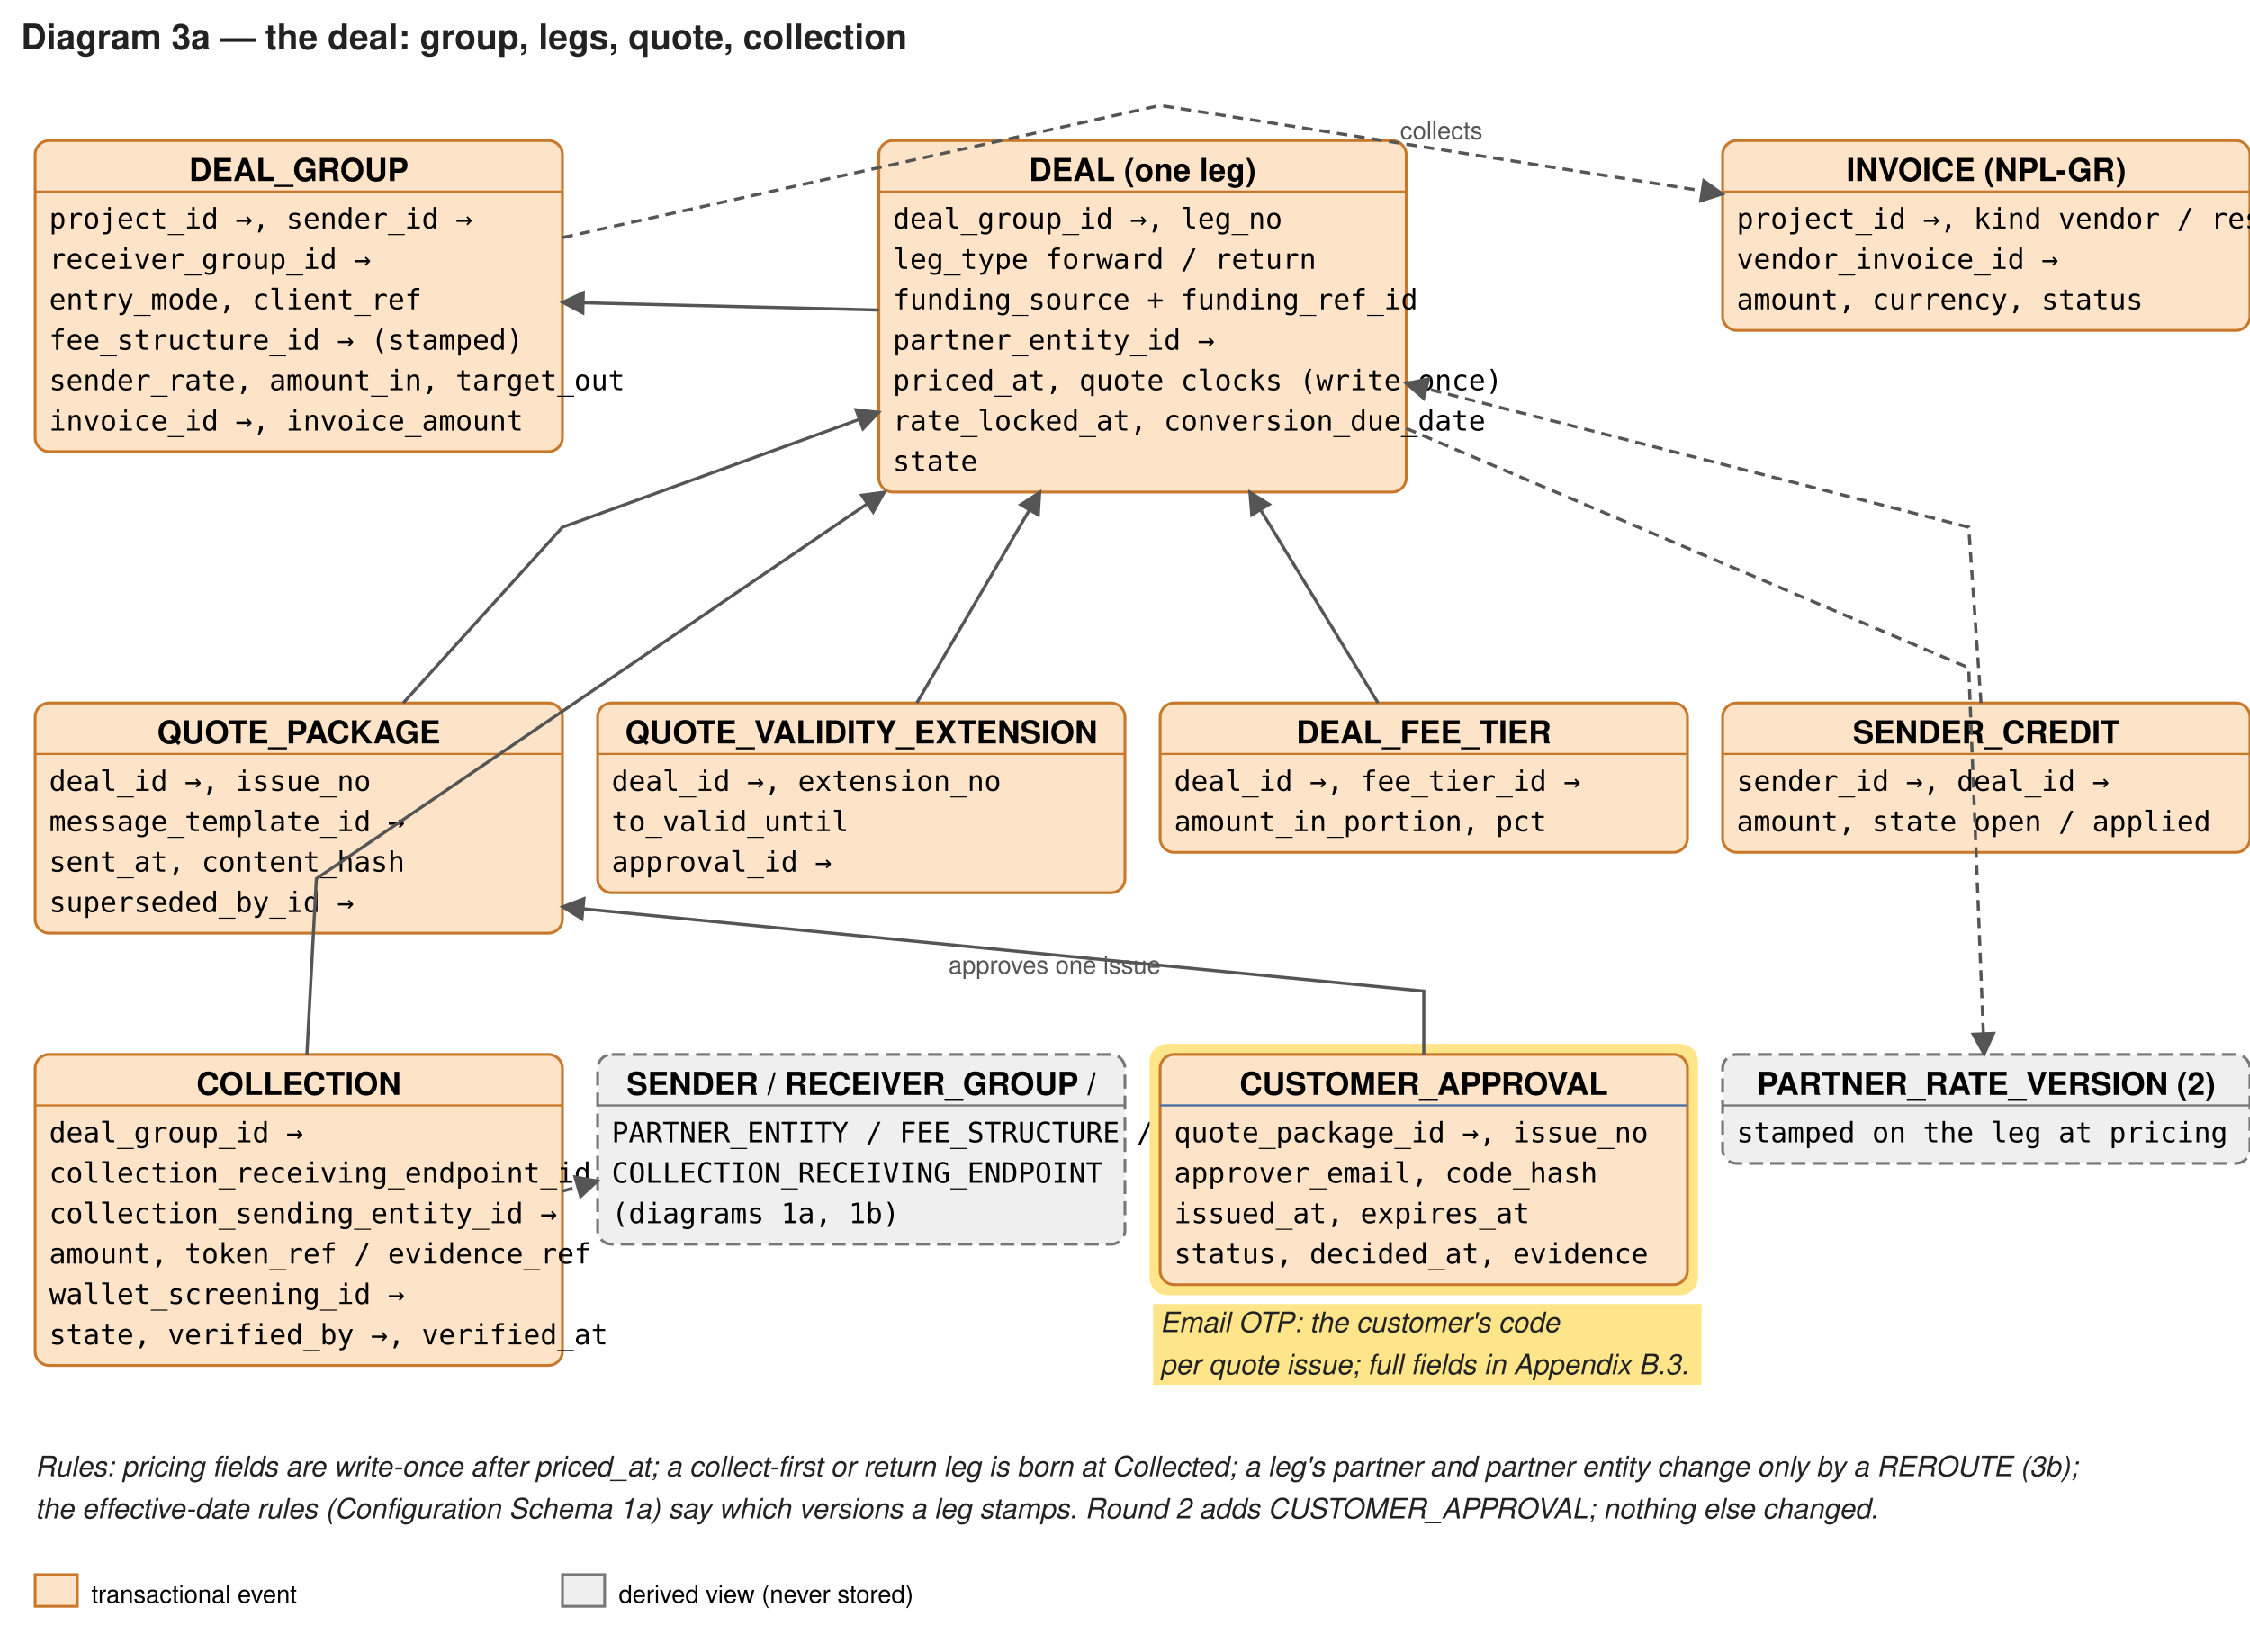
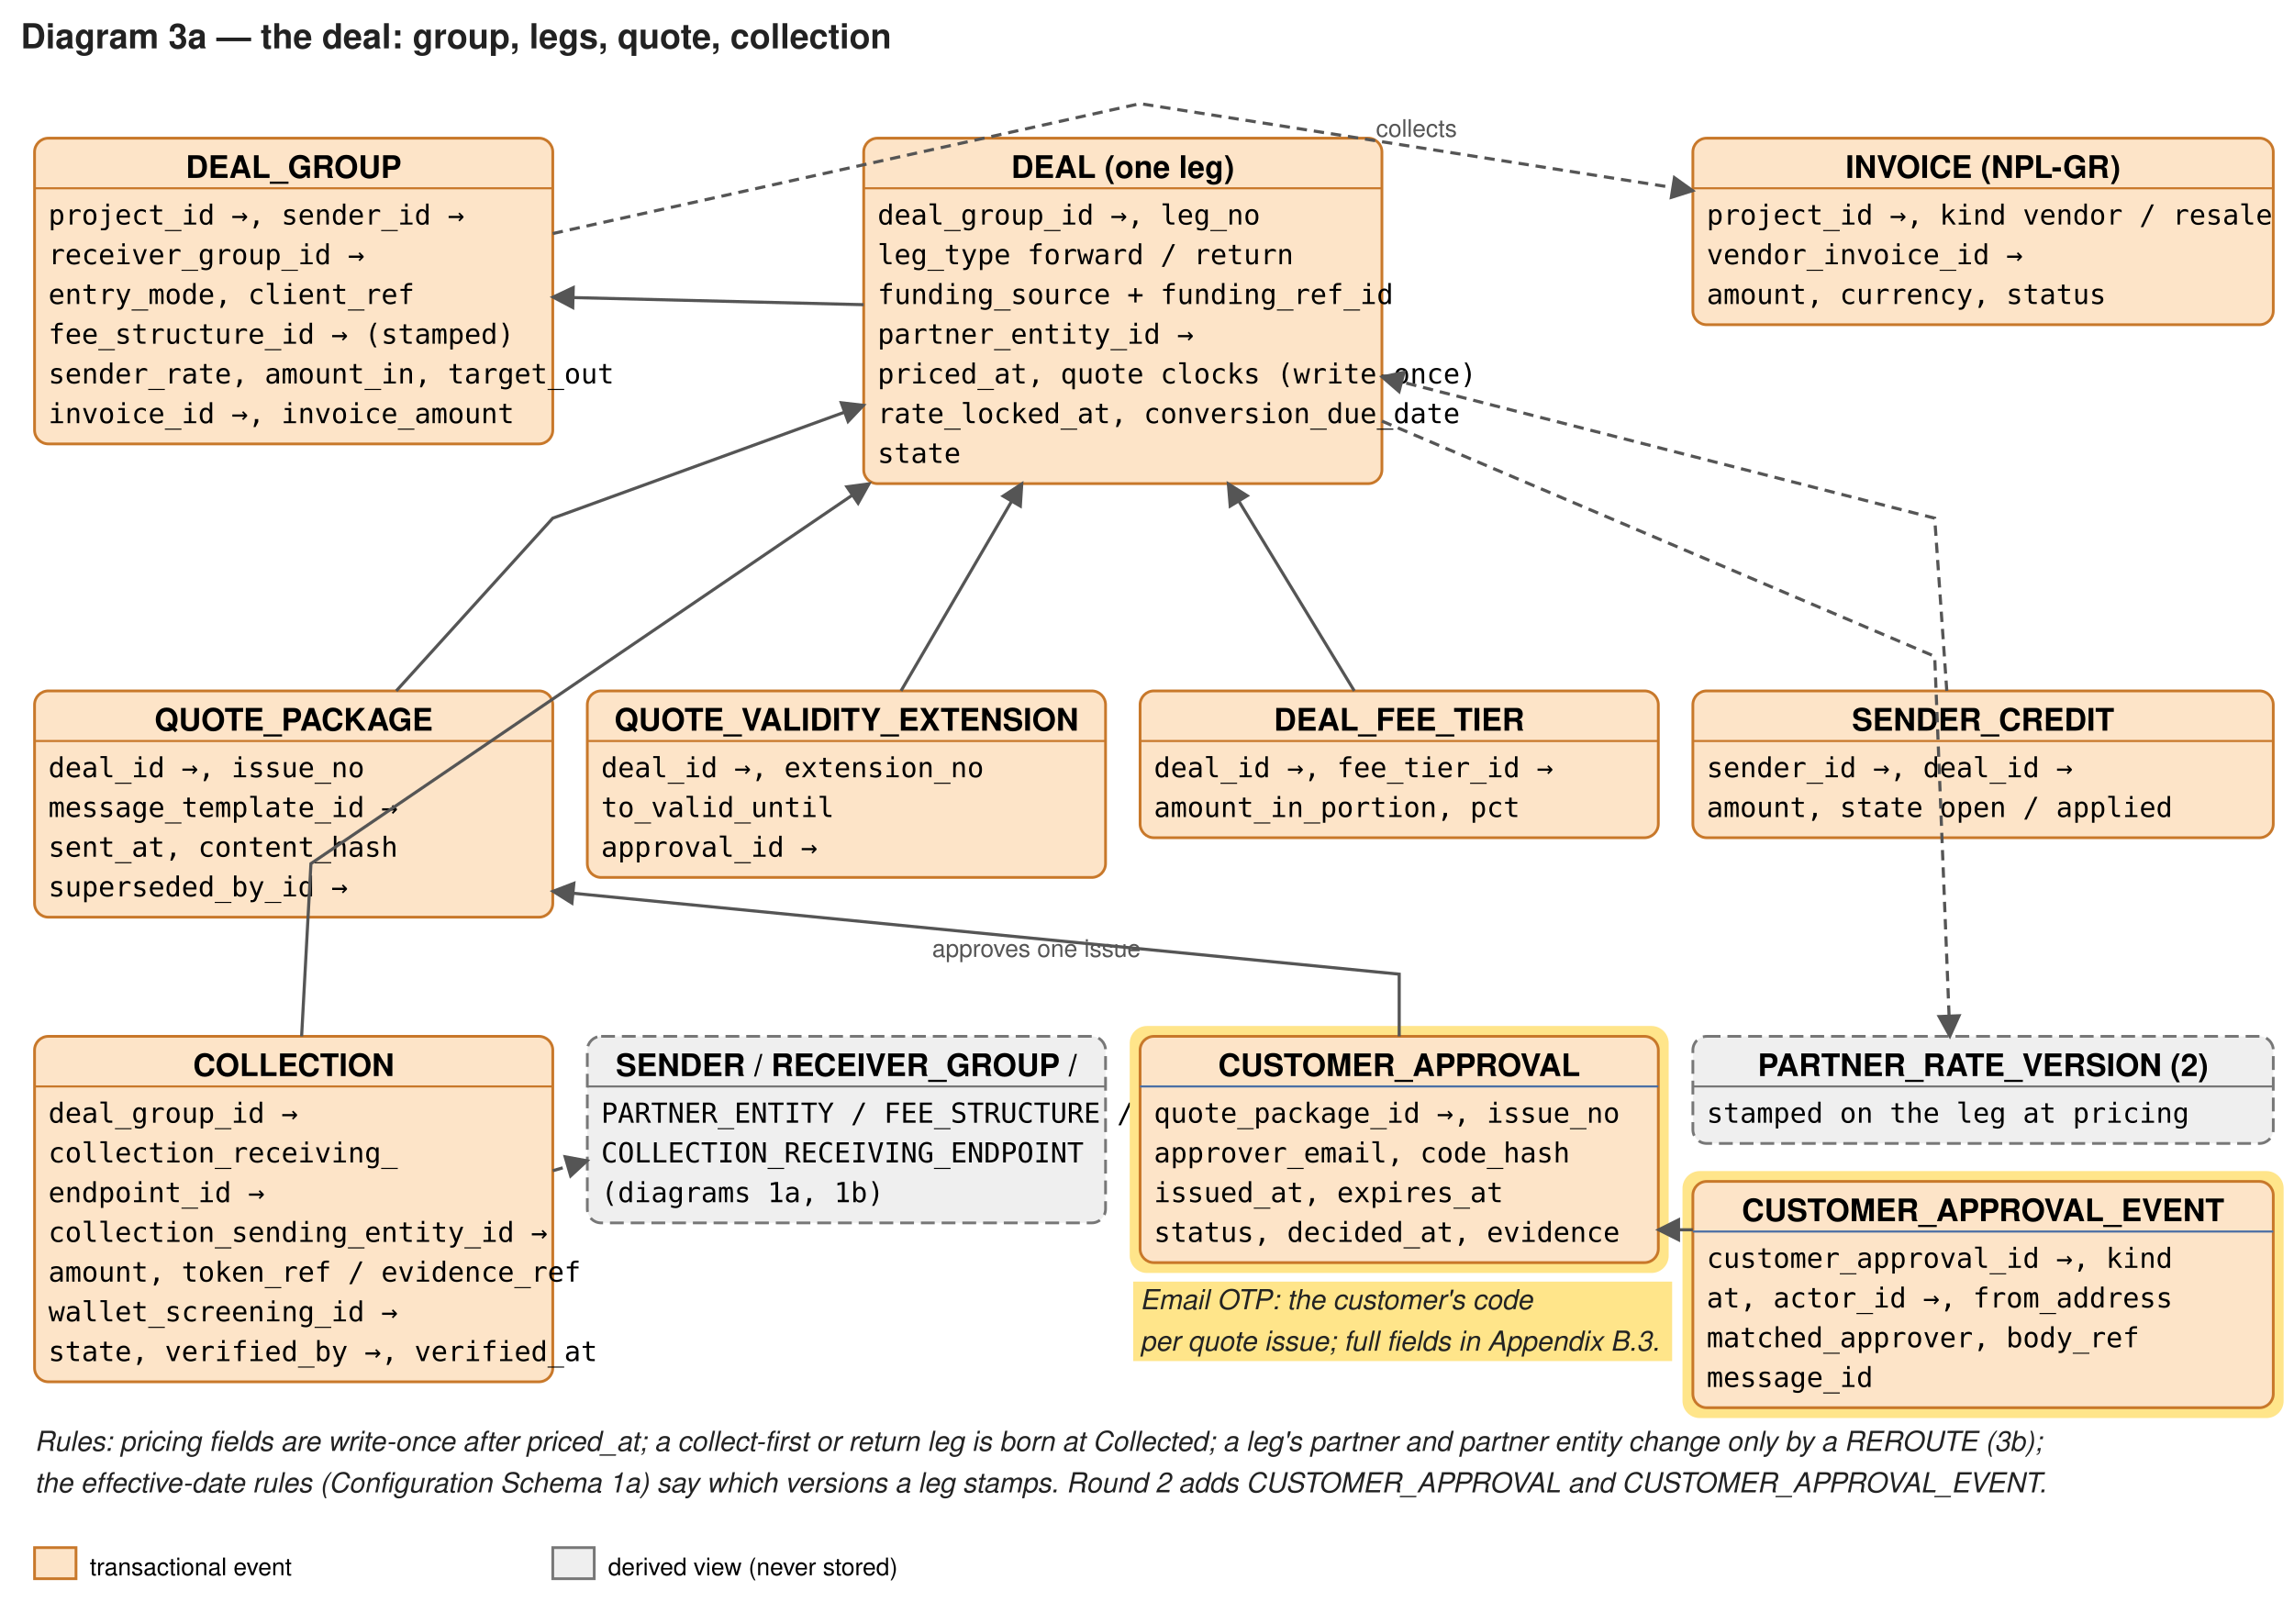
- <svg xmlns="http://www.w3.org/2000/svg" viewBox="0 0 640 470" width="100%" style="display:block; background:#FFFFFF; border:0.5pt solid #bbbbbb">
+ <svg xmlns="http://www.w3.org/2000/svg" viewBox="0 0 664 470" width="100%" style="display:block; background:#FFFFFF; border:0.5pt solid #bbbbbb">
  <defs>
    <marker id="arr" markerWidth="8" markerHeight="8" refX="7" refY="4" orient="auto" markerUnits="strokeWidth">
      <path d="M0,0 L8,4 L0,8 z" fill="#555" />
    </marker>
  </defs>
  <text x="6" y="14" font-size="10" font-family="Helvetica, Arial, sans-serif" fill="#222" text-anchor="start" font-weight="bold">Diagram 3a — the deal: group, legs, quote, collection</text>
  <rect x="10" y="40" width="150" height="88.5" rx="4" fill="#FDE4C8" stroke="#C8782A" stroke-width="0.8" />
  <text x="85.0" y="51.5" font-size="9" font-family="Helvetica, Arial, sans-serif" font-weight="bold" text-anchor="middle">DEAL_GROUP</text>
  <line x1="10" y1="54.5" x2="160" y2="54.5" stroke="#C8782A" stroke-width="0.6" />
  <text x="14" y="65.0" font-size="8" font-family="Menlo, Consolas, monospace">project_id →, sender_id →</text>
  <text x="14" y="76.5" font-size="8" font-family="Menlo, Consolas, monospace">receiver_group_id →</text>
  <text x="14" y="88.0" font-size="8" font-family="Menlo, Consolas, monospace">entry_mode, client_ref</text>
  <text x="14" y="99.5" font-size="8" font-family="Menlo, Consolas, monospace">fee_structure_id → (stamped)</text>
  <text x="14" y="111.0" font-size="8" font-family="Menlo, Consolas, monospace">sender_rate, amount_in, target_out</text>
  <text x="14" y="122.5" font-size="8" font-family="Menlo, Consolas, monospace">invoice_id →, invoice_amount</text>
  <rect x="250" y="40" width="150" height="100.0" rx="4" fill="#FDE4C8" stroke="#C8782A" stroke-width="0.8" />
  <text x="325.0" y="51.5" font-size="9" font-family="Helvetica, Arial, sans-serif" font-weight="bold" text-anchor="middle">DEAL (one leg)</text>
  <line x1="250" y1="54.5" x2="400" y2="54.5" stroke="#C8782A" stroke-width="0.6" />
  <text x="254" y="65.0" font-size="8" font-family="Menlo, Consolas, monospace">deal_group_id →, leg_no</text>
  <text x="254" y="76.5" font-size="8" font-family="Menlo, Consolas, monospace">leg_type forward / return</text>
  <text x="254" y="88.0" font-size="8" font-family="Menlo, Consolas, monospace">funding_source + funding_ref_id</text>
  <text x="254" y="99.5" font-size="8" font-family="Menlo, Consolas, monospace">partner_entity_id →</text>
  <text x="254" y="111.0" font-size="8" font-family="Menlo, Consolas, monospace">priced_at, quote clocks (write-once)</text>
  <text x="254" y="122.5" font-size="8" font-family="Menlo, Consolas, monospace">rate_locked_at, conversion_due_date</text>
  <text x="254" y="134.0" font-size="8" font-family="Menlo, Consolas, monospace">state</text>
-   <rect x="490" y="40" width="150" height="54.0" rx="4" fill="#FDE4C8" stroke="#C8782A" stroke-width="0.8" />
-   <text x="565.0" y="51.5" font-size="9" font-family="Helvetica, Arial, sans-serif" font-weight="bold" text-anchor="middle">INVOICE (NPL-GR)</text>
-   <line x1="490" y1="54.5" x2="640" y2="54.5" stroke="#C8782A" stroke-width="0.6" />
+   <rect x="490" y="40" width="168" height="54.0" rx="4" fill="#FDE4C8" stroke="#C8782A" stroke-width="0.8" />
+   <text x="574.0" y="51.5" font-size="9" font-family="Helvetica, Arial, sans-serif" font-weight="bold" text-anchor="middle">INVOICE (NPL-GR)</text>
+   <line x1="490" y1="54.5" x2="658" y2="54.5" stroke="#C8782A" stroke-width="0.6" />
  <text x="494" y="65.0" font-size="8" font-family="Menlo, Consolas, monospace">project_id →, kind vendor / resale</text>
  <text x="494" y="76.5" font-size="8" font-family="Menlo, Consolas, monospace">vendor_invoice_id →</text>
  <text x="494" y="88.0" font-size="8" font-family="Menlo, Consolas, monospace">amount, currency, status</text>
  <rect x="10" y="200" width="150" height="65.5" rx="4" fill="#FDE4C8" stroke="#C8782A" stroke-width="0.8" />
  <text x="85.0" y="211.5" font-size="9" font-family="Helvetica, Arial, sans-serif" font-weight="bold" text-anchor="middle">QUOTE_PACKAGE</text>
  <line x1="10" y1="214.5" x2="160" y2="214.5" stroke="#C8782A" stroke-width="0.6" />
  <text x="14" y="225.0" font-size="8" font-family="Menlo, Consolas, monospace">deal_id →, issue_no</text>
  <text x="14" y="236.5" font-size="8" font-family="Menlo, Consolas, monospace">message_template_id →</text>
  <text x="14" y="248.0" font-size="8" font-family="Menlo, Consolas, monospace">sent_at, content_hash</text>
  <text x="14" y="259.5" font-size="8" font-family="Menlo, Consolas, monospace">superseded_by_id →</text>
  <rect x="170" y="200" width="150" height="54.0" rx="4" fill="#FDE4C8" stroke="#C8782A" stroke-width="0.8" />
  <text x="245.0" y="211.5" font-size="9" font-family="Helvetica, Arial, sans-serif" font-weight="bold" text-anchor="middle">QUOTE_VALIDITY_EXTENSION</text>
  <line x1="170" y1="214.5" x2="320" y2="214.5" stroke="#C8782A" stroke-width="0.6" />
  <text x="174" y="225.0" font-size="8" font-family="Menlo, Consolas, monospace">deal_id →, extension_no</text>
  <text x="174" y="236.5" font-size="8" font-family="Menlo, Consolas, monospace">to_valid_until</text>
  <text x="174" y="248.0" font-size="8" font-family="Menlo, Consolas, monospace">approval_id →</text>
  <rect x="330" y="200" width="150" height="42.5" rx="4" fill="#FDE4C8" stroke="#C8782A" stroke-width="0.8" />
  <text x="405.0" y="211.5" font-size="9" font-family="Helvetica, Arial, sans-serif" font-weight="bold" text-anchor="middle">DEAL_FEE_TIER</text>
  <line x1="330" y1="214.5" x2="480" y2="214.5" stroke="#C8782A" stroke-width="0.6" />
  <text x="334" y="225.0" font-size="8" font-family="Menlo, Consolas, monospace">deal_id →, fee_tier_id →</text>
  <text x="334" y="236.5" font-size="8" font-family="Menlo, Consolas, monospace">amount_in_portion, pct</text>
-   <rect x="490" y="200" width="150" height="42.5" rx="4" fill="#FDE4C8" stroke="#C8782A" stroke-width="0.8" />
-   <text x="565.0" y="211.5" font-size="9" font-family="Helvetica, Arial, sans-serif" font-weight="bold" text-anchor="middle">SENDER_CREDIT</text>
-   <line x1="490" y1="214.5" x2="640" y2="214.5" stroke="#C8782A" stroke-width="0.6" />
+   <rect x="490" y="200" width="168" height="42.5" rx="4" fill="#FDE4C8" stroke="#C8782A" stroke-width="0.8" />
+   <text x="574.0" y="211.5" font-size="9" font-family="Helvetica, Arial, sans-serif" font-weight="bold" text-anchor="middle">SENDER_CREDIT</text>
+   <line x1="490" y1="214.5" x2="658" y2="214.5" stroke="#C8782A" stroke-width="0.6" />
  <text x="494" y="225.0" font-size="8" font-family="Menlo, Consolas, monospace">sender_id →, deal_id →</text>
  <text x="494" y="236.5" font-size="8" font-family="Menlo, Consolas, monospace">amount, state open / applied</text>
-   <rect x="10" y="300" width="150" height="88.5" rx="4" fill="#FDE4C8" stroke="#C8782A" stroke-width="0.8" />
+   <rect x="10" y="300" width="150" height="100.0" rx="4" fill="#FDE4C8" stroke="#C8782A" stroke-width="0.8" />
  <text x="85.0" y="311.5" font-size="9" font-family="Helvetica, Arial, sans-serif" font-weight="bold" text-anchor="middle">COLLECTION</text>
  <line x1="10" y1="314.5" x2="160" y2="314.5" stroke="#C8782A" stroke-width="0.6" />
  <text x="14" y="325.0" font-size="8" font-family="Menlo, Consolas, monospace">deal_group_id →</text>
-   <text x="14" y="336.5" font-size="8" font-family="Menlo, Consolas, monospace">collection_receiving_endpoint_id →</text>
-   <text x="14" y="348.0" font-size="8" font-family="Menlo, Consolas, monospace">collection_sending_entity_id →</text>
-   <text x="14" y="359.5" font-size="8" font-family="Menlo, Consolas, monospace">amount, token_ref / evidence_ref</text>
-   <text x="14" y="371.0" font-size="8" font-family="Menlo, Consolas, monospace">wallet_screening_id →</text>
-   <text x="14" y="382.5" font-size="8" font-family="Menlo, Consolas, monospace">state, verified_by →, verified_at</text>
+   <text x="14" y="336.5" font-size="8" font-family="Menlo, Consolas, monospace">collection_receiving_</text>
+   <text x="14" y="348.0" font-size="8" font-family="Menlo, Consolas, monospace">endpoint_id →</text>
+   <text x="14" y="359.5" font-size="8" font-family="Menlo, Consolas, monospace">collection_sending_entity_id →</text>
+   <text x="14" y="371.0" font-size="8" font-family="Menlo, Consolas, monospace">amount, token_ref / evidence_ref</text>
+   <text x="14" y="382.5" font-size="8" font-family="Menlo, Consolas, monospace">wallet_screening_id →</text>
+   <text x="14" y="394.0" font-size="8" font-family="Menlo, Consolas, monospace">state, verified_by →, verified_at</text>
  <rect x="170" y="300" width="150" height="54.0" rx="4" fill="#EFEFEF" stroke="#777777" stroke-width="0.8" stroke-dasharray="4 2" />
  <text x="245.0" y="311.5" font-size="9" font-family="Helvetica, Arial, sans-serif" font-weight="bold" text-anchor="middle">SENDER / RECEIVER_GROUP /</text>
  <line x1="170" y1="314.5" x2="320" y2="314.5" stroke="#777777" stroke-width="0.6" />
  <text x="174" y="325.0" font-size="8" font-family="Menlo, Consolas, monospace">PARTNER_ENTITY / FEE_STRUCTURE /</text>
  <text x="174" y="336.5" font-size="8" font-family="Menlo, Consolas, monospace">COLLECTION_RECEIVING_ENDPOINT</text>
  <text x="174" y="348.0" font-size="8" font-family="Menlo, Consolas, monospace">(diagrams 1a, 1b)</text>
-   <rect x="490" y="300" width="150" height="31.0" rx="4" fill="#EFEFEF" stroke="#777777" stroke-width="0.8" stroke-dasharray="4 2" />
-   <text x="565.0" y="311.5" font-size="9" font-family="Helvetica, Arial, sans-serif" font-weight="bold" text-anchor="middle">PARTNER_RATE_VERSION (2)</text>
-   <line x1="490" y1="314.5" x2="640" y2="314.5" stroke="#777777" stroke-width="0.6" />
+   <rect x="490" y="300" width="168" height="31.0" rx="4" fill="#EFEFEF" stroke="#777777" stroke-width="0.8" stroke-dasharray="4 2" />
+   <text x="574.0" y="311.5" font-size="9" font-family="Helvetica, Arial, sans-serif" font-weight="bold" text-anchor="middle">PARTNER_RATE_VERSION (2)</text>
+   <line x1="490" y1="314.5" x2="658" y2="314.5" stroke="#777777" stroke-width="0.6" />
  <text x="494" y="325.0" font-size="8" font-family="Menlo, Consolas, monospace">stamped on the leg at pricing</text>
  <path d="M 250.0 88.2 L 160.0 86.0" fill="none" stroke="#555" stroke-width="0.9" marker-end="url(#arr)" />
  <path d="M 160.0 67.6 L 330.0 30.0 L 490.0 55.2" fill="none" stroke="#555" stroke-width="0.9" stroke-dasharray="3 2" marker-end="url(#arr)" />
  <text x="410.0" y="39.596" font-size="7" font-family="Helvetica, Arial, sans-serif" fill="#555" text-anchor="middle">collects</text>
  <path d="M 114.7 200.0 L 160.0 150.0 L 250.0 117.3" fill="none" stroke="#555" stroke-width="0.9" marker-end="url(#arr)" />
  <path d="M 260.8 200.0 L 295.8 140.0" fill="none" stroke="#555" stroke-width="0.9" marker-end="url(#arr)" />
  <path d="M 392.0 200.0 L 355.5 140.0" fill="none" stroke="#555" stroke-width="0.9" marker-end="url(#arr)" />
  <path d="M 563.5 200.0 L 560.0 150.0 L 400.0 109.1" fill="none" stroke="#555" stroke-width="0.9" stroke-dasharray="3 2" marker-end="url(#arr)" />
  <path d="M 87.3 300.0 L 90.0 250.0 L 251.6 140.0" fill="none" stroke="#555" stroke-width="0.9" marker-end="url(#arr)" />
  <path d="M 160.0 338.9 L 170.0 336.0" fill="none" stroke="#555" stroke-width="0.9" stroke-dasharray="3 2" marker-end="url(#arr)" />
  <path d="M 400.0 121.9 L 560.0 190.0 L 564.4 300.0" fill="none" stroke="#555" stroke-width="0.9" stroke-dasharray="3 2" marker-end="url(#arr)" />
  <text x="10" y="420" font-size="8" font-family="Helvetica, Arial, sans-serif" fill="#222" text-anchor="start" font-style="italic">Rules: pricing fields are write-once after priced_at; a collect-first or return leg is born at Collected; a leg's partner and partner entity change only by a REROUTE (3b);</text>
-   <text x="10" y="432" font-size="8" font-family="Helvetica, Arial, sans-serif" fill="#222" text-anchor="start" font-style="italic">the effective-date rules (Configuration Schema 1a) say which versions a leg stamps. Round 2 adds CUSTOMER_APPROVAL; nothing else changed.</text>
+   <text x="10" y="432" font-size="8" font-family="Helvetica, Arial, sans-serif" fill="#222" text-anchor="start" font-style="italic">the effective-date rules (Configuration Schema 1a) say which versions a leg stamps. Round 2 adds CUSTOMER_APPROVAL and CUSTOMER_APPROVAL_EVENT.</text>
  <rect x="10" y="448" width="12" height="9" fill="#FDE4C8" stroke="#C8782A" stroke-width="0.8" />
  <text x="26" y="456" font-size="7" font-family="Helvetica, Arial, sans-serif">transactional event</text>
  <rect x="160" y="448" width="12" height="9" fill="#EFEFEF" stroke="#777777" stroke-width="0.8" />
  <text x="176" y="456" font-size="7" font-family="Helvetica, Arial, sans-serif">derived view (never stored)</text>
  <g class="rev">
    <rect x="327" y="297" width="156" height="71.5" rx="5" fill="#ffe58a" />
  </g>
  <rect x="330" y="300" width="150" height="65.5" rx="4" fill="#FDE4C8" stroke="#C8782A" stroke-width="0.8" />
  <text x="405.0" y="311.5" font-size="9" font-family="Helvetica, Arial, sans-serif" font-weight="bold" text-anchor="middle">CUSTOMER_APPROVAL</text>
  <line x1="330" y1="314.5" x2="480" y2="314.5" stroke="#4A6FA5" stroke-width="0.6" />
  <text x="334" y="325.0" font-size="8" font-family="Menlo, Consolas, monospace">quote_package_id →, issue_no</text>
  <text x="334" y="336.5" font-size="8" font-family="Menlo, Consolas, monospace">approver_email, code_hash</text>
  <text x="334" y="348.0" font-size="8" font-family="Menlo, Consolas, monospace">issued_at, expires_at</text>
  <text x="334" y="359.5" font-size="8" font-family="Menlo, Consolas, monospace">status, decided_at, evidence</text>
  <path d="M 405.0 300.0 L 405.0 282.0 L 160.0 258.0" fill="none" stroke="#555" stroke-width="0.9" marker-end="url(#arr)" />
  <text x="300" y="277" font-size="7" font-family="Helvetica, Arial, sans-serif" fill="#555" text-anchor="middle">approves one issue</text>
  <g class="rev">
    <rect x="328" y="371" width="156" height="23" fill="#ffe58a" />
  </g>
  <text x="330" y="379" font-size="8" font-family="Helvetica, Arial, sans-serif" fill="#222" text-anchor="start" font-style="italic">Email OTP: the customer's code</text>
  <text x="330" y="391" font-size="8" font-family="Helvetica, Arial, sans-serif" fill="#222" text-anchor="start" font-style="italic">per quote issue; full fields in Appendix B.3.</text>
+   <g class="rev">
+     <rect x="487" y="339" width="174" height="71.5" rx="5" fill="#ffe58a" />
+   </g>
+   <rect x="490" y="342" width="168" height="65.5" rx="4" fill="#FDE4C8" stroke="#C8782A" stroke-width="0.8" />
+   <text x="574.0" y="353.5" font-size="9" font-family="Helvetica, Arial, sans-serif" font-weight="bold" text-anchor="middle">CUSTOMER_APPROVAL_EVENT</text>
+   <line x1="490" y1="356.5" x2="658" y2="356.5" stroke="#4A6FA5" stroke-width="0.6" />
+   <text x="494" y="367.0" font-size="8" font-family="Menlo, Consolas, monospace">customer_approval_id →, kind</text>
+   <text x="494" y="378.5" font-size="8" font-family="Menlo, Consolas, monospace">at, actor_id →, from_address</text>
+   <text x="494" y="390.0" font-size="8" font-family="Menlo, Consolas, monospace">matched_approver, body_ref</text>
+   <text x="494" y="401.5" font-size="8" font-family="Menlo, Consolas, monospace">message_id</text>
+   <path d="M 490.0 356.0 L 480.0 356.0" fill="none" stroke="#555" stroke-width="0.9" marker-end="url(#arr)" />
</svg>
